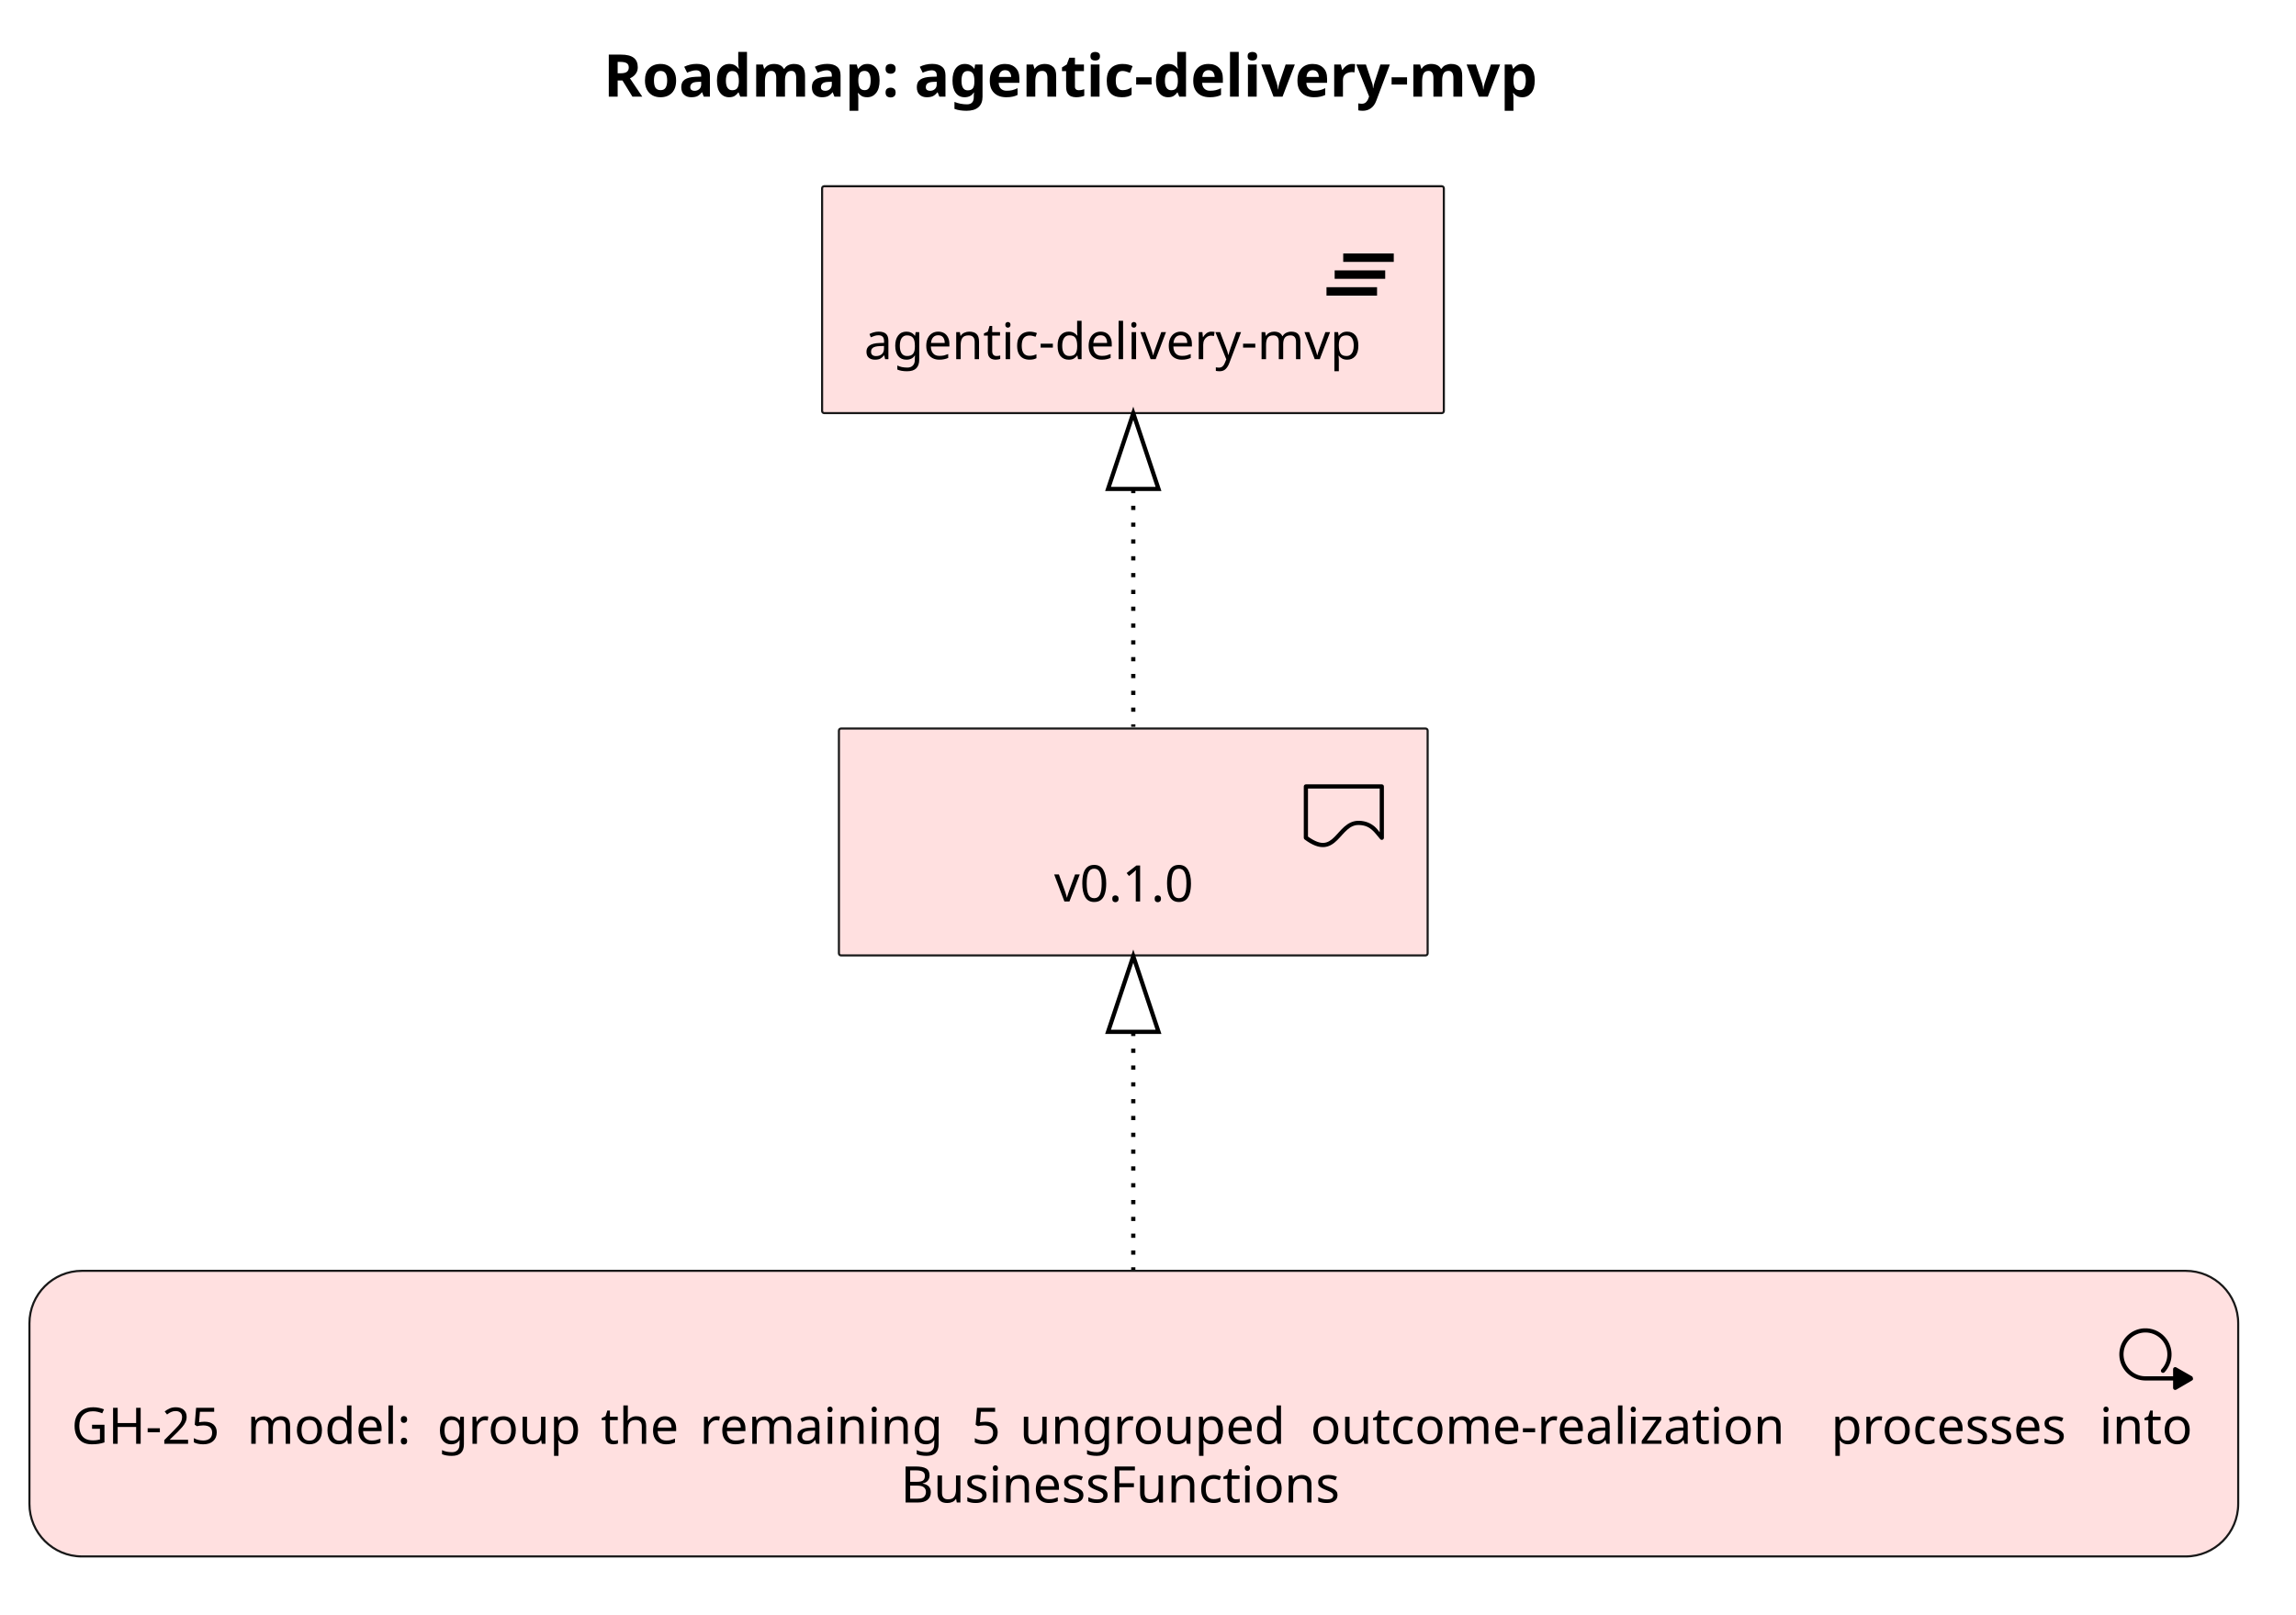
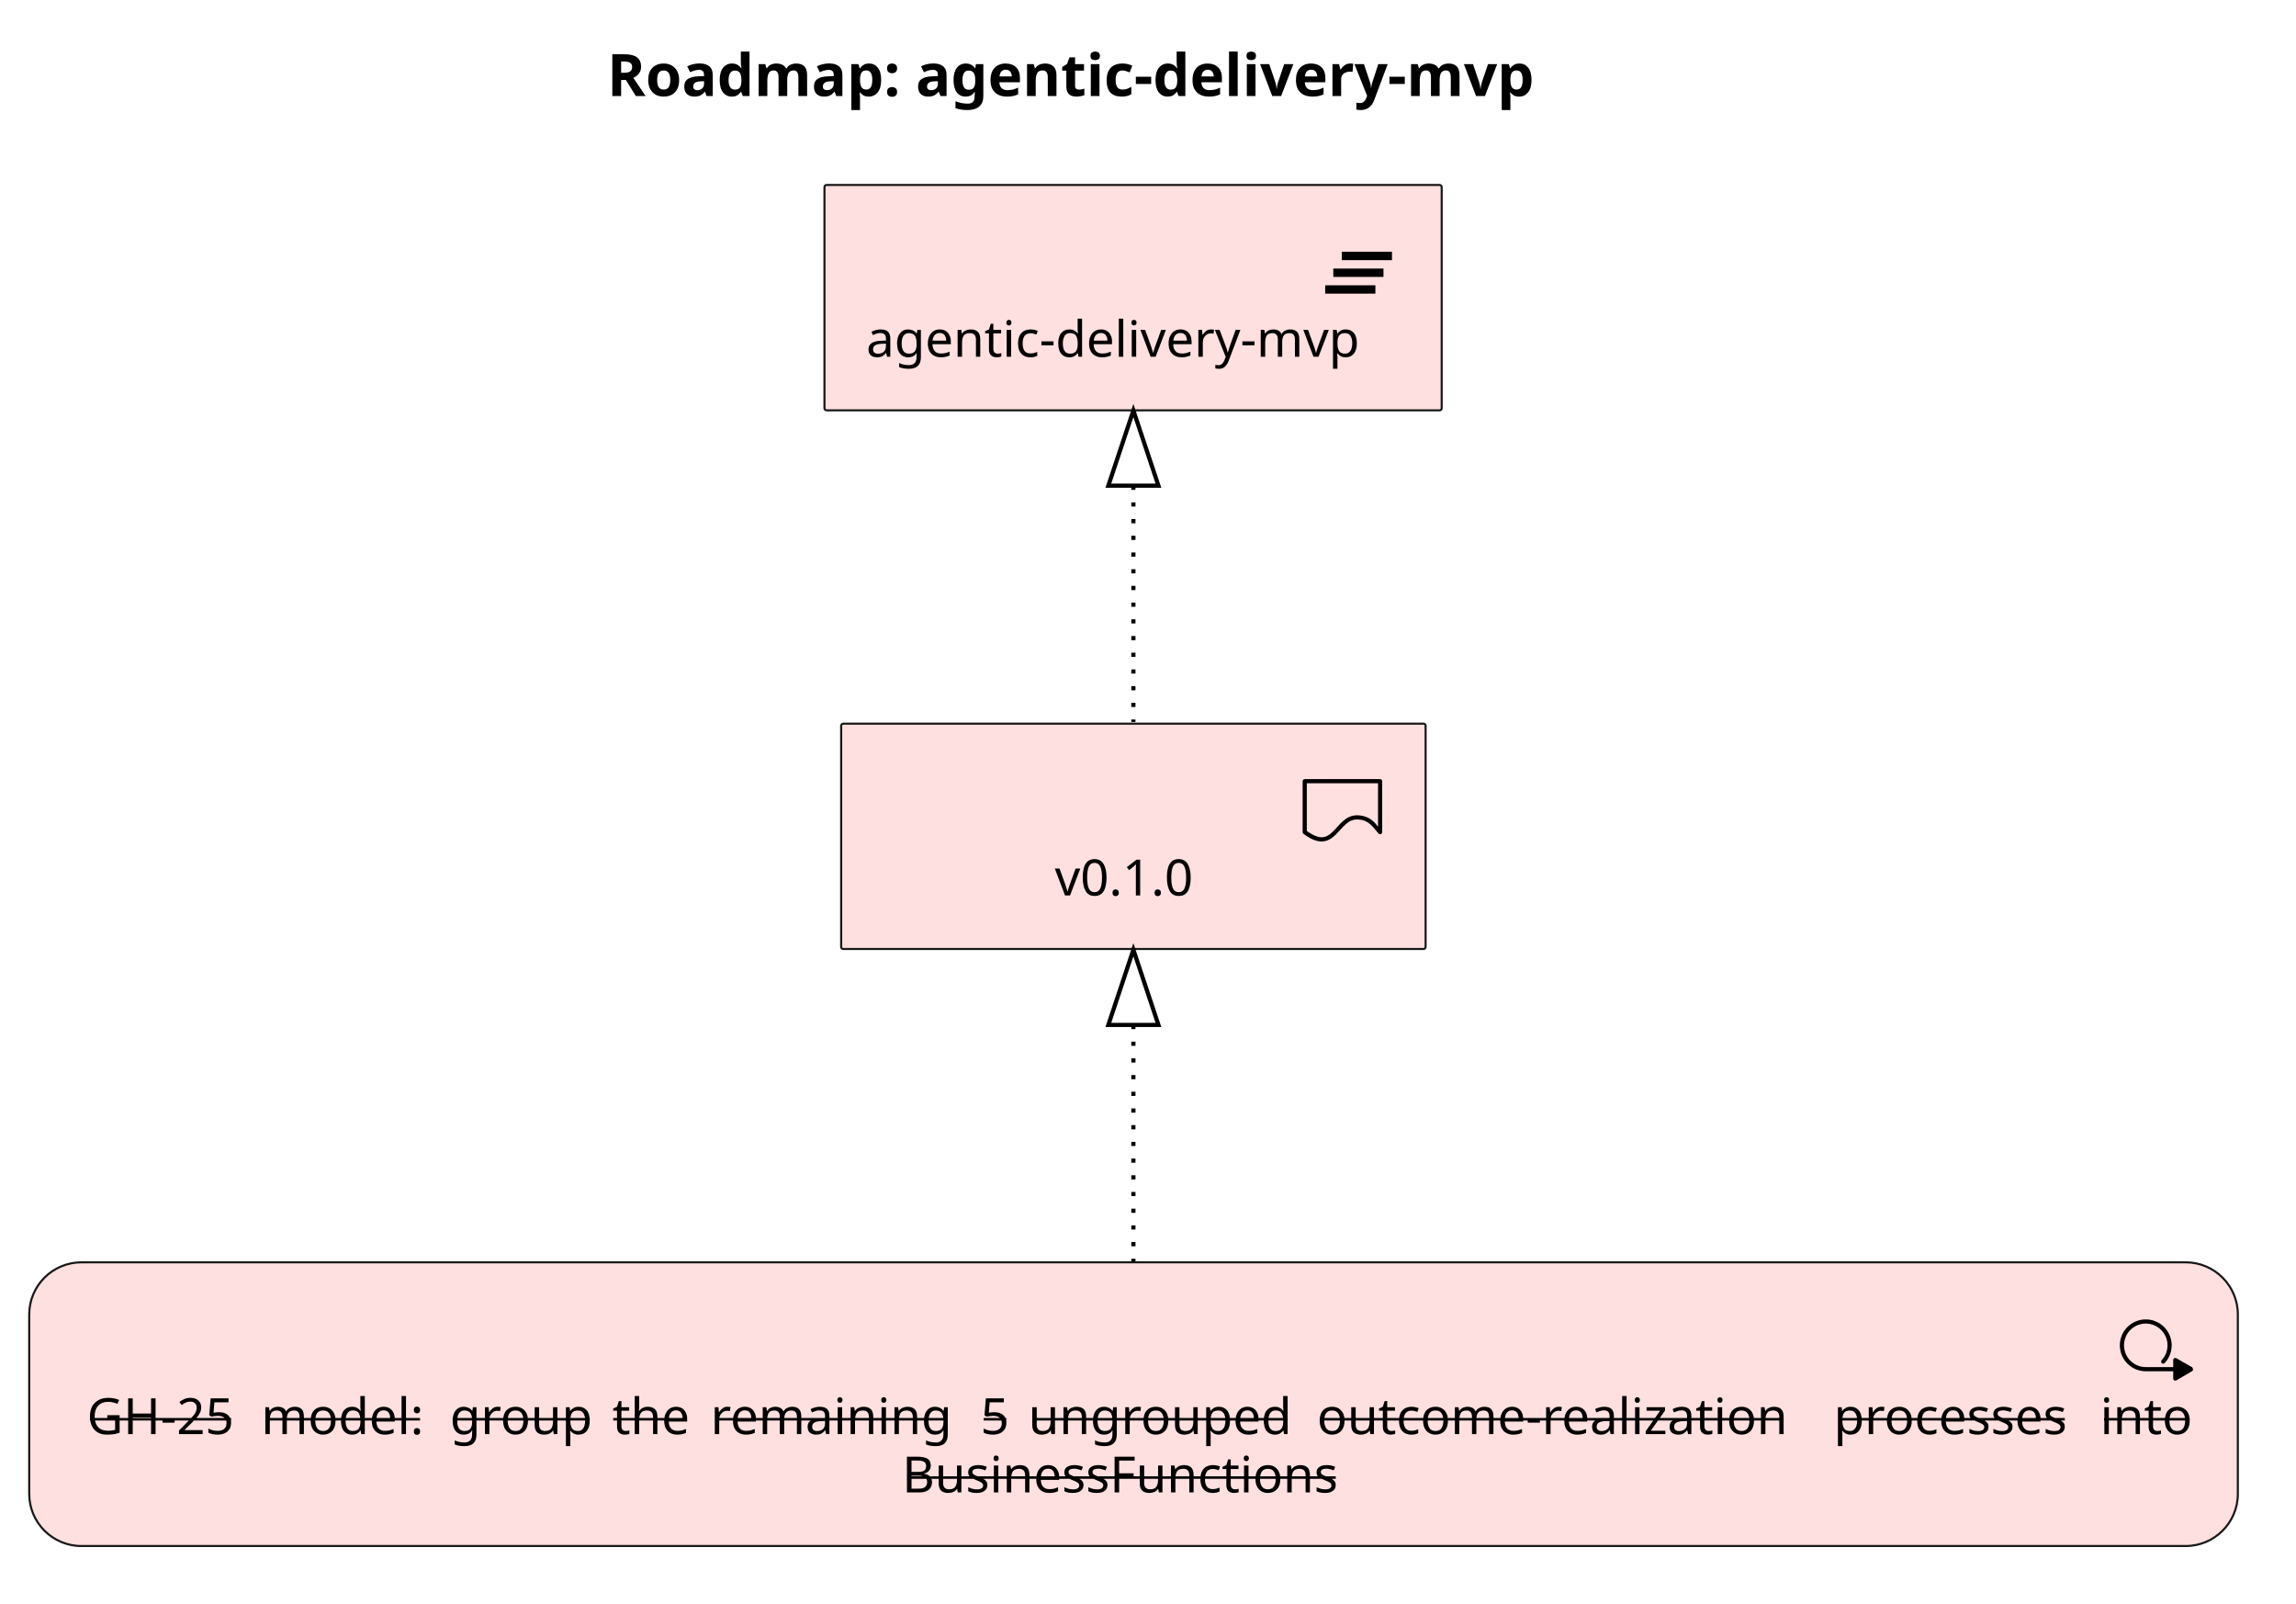
- <svg xmlns="http://www.w3.org/2000/svg" version="1.1" data-diagram-type="DESCRIPTION" style="width:546px;height:384px;background:#FFFFFF;" width="546px" height="384px" viewBox="0 0 546 384" zoomAndPan="magnify" preserveAspectRatio="none" contentStyleType="text/css">
+ <svg xmlns="http://www.w3.org/2000/svg" version="1.1" data-diagram-type="DESCRIPTION" style="width:550px;height:384px;background:#FFFFFF;" width="550px" height="384px" viewBox="0 0 550 384" zoomAndPan="magnify" preserveAspectRatio="none" contentStyleType="text/css">
  <defs />
  <g font-family="sans-serif" lengthAdjust="spacing">
    <g class="title" data-source-line="3">
-       <text x="143.507" y="22.995" fill="#000" font-size="14" textLength="252.239" font-weight="700">Roadmap: agentic-delivery-mvp</text>
+       <text x="145.415" y="22.995" fill="#000" font-size="14" textLength="252.239" font-weight="700">Roadmap: agentic-delivery-mvp</text>
    </g>
    <g class="entity" data-qualified-name="e_id314ed2487dd05b" id="ent0001" data-source-line="314">
-       <rect x="199.5" y="173.297" width="140" height="53.969" fill="#FFE0E0" style="stroke:#181818;stroke-width:0.5;" rx="0.5" ry="0.5" />
-       <path d="M310.545,186.577 A0.5,0.5 0 0 0 310.045,187.077 L310.045,199.284 A0.5,0.5 0 0 0 310.246,199.686 C312.117,201.081 313.613,201.598 314.898,201.495 C316.184,201.392 317.164,200.671 318.002,199.846 C318.84,199.022 319.573,198.076 320.381,197.374 C321.189,196.671 322.029,196.212 323.176,196.245 C324.609,196.287 325.504,196.75 326.246,197.388 C326.988,198.025 327.556,198.86 328.225,199.616 A0.5,0.5 0 0 0 329.1,199.286 C329.103,196.837 329.1,187.077 329.1,187.077 A0.5,0.5 0 0 0 328.6,186.577 M311.045,187.577 L328.1,187.577 C328.1,188.234 328.102,194.724 328.1,197.975 C327.724,197.513 327.405,197.062 326.899,196.627 C326.026,195.877 324.853,195.292 323.205,195.244 C321.765,195.203 320.638,195.824 319.725,196.617 C318.812,197.411 318.07,198.376 317.301,199.133 C316.532,199.89 315.777,200.42 314.819,200.496 C313.903,200.569 312.687,200.178 311.045,199" fill="#000" />
-       <text x="250.683" y="214.436" fill="#000" font-size="12" textLength="37.635" font-family="Verdana">v0.1.0</text>
+       <rect x="201.5" y="173.297" width="140" height="53.969" fill="#FFE0E0" style="stroke:#181818;stroke-width:0.5;" rx="0.5" ry="0.5" />
+       <path d="M312.545,186.577 A0.5,0.5 0 0 0 312.045,187.077 L312.045,199.284 A0.5,0.5 0 0 0 312.246,199.686 C314.117,201.081 315.613,201.598 316.898,201.495 C318.184,201.392 319.164,200.671 320.002,199.846 C320.84,199.022 321.573,198.076 322.381,197.374 C323.189,196.671 324.029,196.212 325.176,196.245 C326.609,196.287 327.504,196.75 328.246,197.388 C328.988,198.025 329.556,198.86 330.225,199.616 A0.5,0.5 0 0 0 331.1,199.286 C331.103,196.837 331.1,187.077 331.1,187.077 A0.5,0.5 0 0 0 330.6,186.577 M313.045,187.577 L330.1,187.577 C330.1,188.234 330.102,194.724 330.1,197.975 C329.724,197.513 329.405,197.062 328.899,196.627 C328.026,195.877 326.853,195.292 325.205,195.244 C323.765,195.203 322.638,195.824 321.725,196.617 C320.812,197.411 320.07,198.376 319.301,199.133 C318.532,199.89 317.777,200.42 316.819,200.496 C315.903,200.569 314.687,200.178 313.045,199" fill="#000" />
+       <text x="252.683" y="214.436" fill="#000" font-size="12" textLength="37.635" font-family="Verdana">v0.1.0</text>
    </g>
    <g class="entity" data-qualified-name="e_idc934b858568255" id="ent0002" data-source-line="320">
-       <rect x="195.5" y="44.297" width="147.852" height="53.969" fill="#FFE0E0" style="stroke:#181818;stroke-width:0.5;" rx="0.5" ry="0.5" />
-       <path d="M319.425,60.297 L319.425,62.297 L331.444,62.297 L331.444,60.297 M317.389,64.318 L317.389,66.318 L329.409,66.318 L329.409,64.318 M315.448,68.318 L315.448,70.319 L327.469,70.319 L327.469,68.318" fill="#000" />
-       <text x="205.5" y="85.436" fill="#000" font-size="12" textLength="127.852" font-family="Verdana">agentic-delivery-mvp</text>
+       <rect x="197.5" y="44.297" width="147.852" height="53.969" fill="#FFE0E0" style="stroke:#181818;stroke-width:0.5;" rx="0.5" ry="0.5" />
+       <path d="M321.425,60.297 L321.425,62.297 L333.444,62.297 L333.444,60.297 M319.389,64.318 L319.389,66.318 L331.409,66.318 L331.409,64.318 M317.448,68.318 L317.448,70.319 L329.469,70.319 L329.469,68.318" fill="#000" />
+       <text x="207.5" y="85.436" fill="#000" font-size="12" textLength="127.852" font-family="Verdana">agentic-delivery-mvp</text>
    </g>
    <g class="entity" data-qualified-name="e_idd1979fe2c3d35b" id="ent0003" data-source-line="311">
-       <rect x="7" y="302.297" width="525.254" height="67.938" fill="#FFE0E0" style="stroke:#181818;stroke-width:0.5;" rx="12.5" ry="12.5" />
-       <path d="M510.561,315.977 C510.299,315.961 510.036,315.962 509.772,315.98 C509.07,316.028 508.366,316.197 507.692,316.494 C504.997,317.681 503.506,320.606 504.128,323.485 C504.742,326.329 507.254,328.364 510.154,328.384 A0.5,0.5 0 0 0 510.196,328.386 L516.774,328.386 L516.774,330.13 A0.5,0.5 0 0 0 517.528,330.56 L521.364,328.318 A0.5,0.5 0 0 0 521.427,328.166 A0.5,0.5 0 0 0 521.546,328.133 A0.5,0.5 0 0 0 521.503,327.978 A0.5,0.5 0 0 0 521.402,327.607 A0.5,0.5 0 0 0 521.358,327.451 L517.522,325.263 A0.5,0.5 0 0 0 516.774,325.697 L516.774,327.386 L510.299,327.386 A0.5,0.5 0 0 0 510.249,327.384 C507.773,327.409 505.627,325.696 505.104,323.275 C504.582,320.854 505.83,318.407 508.096,317.408 C510.363,316.409 513.01,317.141 514.444,319.16 C515.878,321.179 515.696,323.919 514.007,325.73 A0.5,0.5 0 0 0 514.03,326.437 A0.5,0.5 0 0 0 514.737,326.412 C516.747,324.258 516.966,320.981 515.261,318.58 C514.142,317.004 512.393,316.086 510.561,315.977" fill="#000" />
-       <text x="17" y="343.436" fill="#000" font-size="12" textLength="37.922" font-family="Verdana">GH-25</text>
-       <text x="54.922" y="343.436" fill="#000" font-size="12" font-family="Verdana"> </text>
-       <text x="58.736" y="343.436" fill="#000" font-size="12" textLength="41.408" font-family="Verdana">model:</text>
-       <text x="100.145" y="343.436" fill="#000" font-size="12" font-family="Verdana"> </text>
-       <text x="103.959" y="343.436" fill="#000" font-size="12" textLength="35.115" font-family="Verdana">group</text>
-       <text x="139.074" y="343.436" fill="#000" font-size="12" font-family="Verdana"> </text>
-       <text x="142.889" y="343.436" fill="#000" font-size="12" textLength="19.693" font-family="Verdana">the</text>
-       <text x="162.582" y="343.436" fill="#000" font-size="12" font-family="Verdana"> </text>
-       <text x="166.396" y="343.436" fill="#000" font-size="12" textLength="60.855" font-family="Verdana">remaining</text>
-       <text x="227.252" y="343.436" fill="#000" font-size="12" font-family="Verdana"> </text>
-       <text x="231.066" y="343.436" fill="#000" font-size="12" font-family="Verdana">5</text>
-       <text x="238.701" y="343.436" fill="#000" font-size="12" font-family="Verdana"> </text>
-       <text x="242.516" y="343.436" fill="#000" font-size="12" textLength="65.326" font-family="Verdana">ungrouped</text>
-       <text x="307.842" y="343.436" fill="#000" font-size="12" font-family="Verdana"> </text>
-       <text x="311.656" y="343.436" fill="#000" font-size="12" textLength="119.971" font-family="Verdana">outcome-realization</text>
-       <text x="431.627" y="343.436" fill="#000" font-size="12" font-family="Verdana"> </text>
-       <text x="435.441" y="343.436" fill="#000" font-size="12" textLength="60.012" font-family="Verdana">processes</text>
-       <text x="495.453" y="343.436" fill="#000" font-size="12" font-family="Verdana"> </text>
-       <text x="499.268" y="343.436" fill="#000" font-size="12" textLength="22.986" font-family="Verdana">into</text>
-       <text x="214.194" y="357.404" fill="#000" font-size="12" textLength="110.865" font-family="Verdana">BusinessFunctions</text>
+       <rect x="7" y="302.297" width="529.068" height="67.938" fill="#FFE0E0" style="stroke:#181818;stroke-width:0.5;" rx="12.5" ry="12.5" />
+       <path d="M514.375,315.977 C514.114,315.961 513.85,315.962 513.587,315.98 C512.884,316.028 512.181,316.197 511.507,316.494 C508.812,317.681 507.321,320.606 507.942,323.485 C508.556,326.329 511.068,328.364 513.969,328.384 A0.5,0.5 0 0 0 514.011,328.386 L520.589,328.386 L520.589,330.13 A0.5,0.5 0 0 0 521.343,330.56 L525.179,328.318 A0.5,0.5 0 0 0 525.241,328.166 A0.5,0.5 0 0 0 525.36,328.133 A0.5,0.5 0 0 0 525.317,327.978 A0.5,0.5 0 0 0 525.216,327.607 A0.5,0.5 0 0 0 525.173,327.451 L521.337,325.263 A0.5,0.5 0 0 0 520.589,325.697 L520.589,327.386 L514.114,327.386 A0.5,0.5 0 0 0 514.064,327.384 C511.587,327.409 509.441,325.696 508.919,323.275 C508.396,320.854 509.645,318.407 511.911,317.408 C514.177,316.409 516.825,317.141 518.259,319.16 C519.693,321.179 519.511,323.919 517.821,325.73 A0.5,0.5 0 0 0 517.845,326.437 A0.5,0.5 0 0 0 518.552,326.412 C520.561,324.258 520.781,320.981 519.075,318.58 C517.956,317.004 516.207,316.086 514.375,315.977" fill="#000" />
+       <text x="17" y="343.436" fill="#000" font-size="12" font-family="Verdana"> </text>
+       <text x="20.814" y="343.436" fill="#000" font-size="12" textLength="37.922" text-decoration="line-through" font-family="Verdana">GH-25</text>
+       <text x="58.736" y="343.436" fill="#000" font-size="12" text-decoration="line-through" font-family="Verdana"> </text>
+       <text x="62.551" y="343.436" fill="#000" font-size="12" textLength="41.408" text-decoration="line-through" font-family="Verdana">model:</text>
+       <text x="103.959" y="343.436" fill="#000" font-size="12" text-decoration="line-through" font-family="Verdana"> </text>
+       <text x="107.773" y="343.436" fill="#000" font-size="12" textLength="35.115" text-decoration="line-through" font-family="Verdana">group</text>
+       <text x="142.889" y="343.436" fill="#000" font-size="12" text-decoration="line-through" font-family="Verdana"> </text>
+       <text x="146.703" y="343.436" fill="#000" font-size="12" textLength="19.693" text-decoration="line-through" font-family="Verdana">the</text>
+       <text x="166.396" y="343.436" fill="#000" font-size="12" text-decoration="line-through" font-family="Verdana"> </text>
+       <text x="170.211" y="343.436" fill="#000" font-size="12" textLength="60.855" text-decoration="line-through" font-family="Verdana">remaining</text>
+       <text x="231.066" y="343.436" fill="#000" font-size="12" text-decoration="line-through" font-family="Verdana"> </text>
+       <text x="234.881" y="343.436" fill="#000" font-size="12" text-decoration="line-through" font-family="Verdana">5</text>
+       <text x="242.516" y="343.436" fill="#000" font-size="12" text-decoration="line-through" font-family="Verdana"> </text>
+       <text x="246.33" y="343.436" fill="#000" font-size="12" textLength="65.326" text-decoration="line-through" font-family="Verdana">ungrouped</text>
+       <text x="311.656" y="343.436" fill="#000" font-size="12" text-decoration="line-through" font-family="Verdana"> </text>
+       <text x="315.471" y="343.436" fill="#000" font-size="12" textLength="119.971" text-decoration="line-through" font-family="Verdana">outcome-realization</text>
+       <text x="435.441" y="343.436" fill="#000" font-size="12" text-decoration="line-through" font-family="Verdana"> </text>
+       <text x="439.256" y="343.436" fill="#000" font-size="12" textLength="60.012" text-decoration="line-through" font-family="Verdana">processes</text>
+       <text x="499.268" y="343.436" fill="#000" font-size="12" text-decoration="line-through" font-family="Verdana"> </text>
+       <text x="503.082" y="343.436" fill="#000" font-size="12" textLength="22.986" text-decoration="line-through" font-family="Verdana">into</text>
+       <text x="216.102" y="357.404" fill="#000" font-size="12" textLength="110.865" text-decoration="line-through" font-family="Verdana">BusinessFunctions</text>
    </g>
    <g class="link" data-entity-1="ent0002" data-entity-2="ent0001" id="lnk5" data-source-line="349" data-link-type="extension">
-       <path d="M269.5,116.307 C269.5,138.077 269.5,151.007 269.5,172.887" style="stroke:#000;stroke-width:1;stroke-dasharray:1,3;" fill="none" id="e_idc934b858568255-backto-e_id314ed2487dd05b" />
-       <polygon points="269.5,98.307,263.5,116.307,275.5,116.307,269.5,98.307" fill="none" style="stroke:#000;stroke-width:1;stroke-linejoin:miter;stroke-miterlimit:10;" />
-       <text x="270.5" y="140.436" fill="#000" font-size="12" font-family="Verdana"> </text>
+       <path d="M271.5,116.307 C271.5,138.077 271.5,151.007 271.5,172.887" style="stroke:#000;stroke-width:1;stroke-dasharray:1,3;" fill="none" id="e_idc934b858568255-backto-e_id314ed2487dd05b" />
+       <polygon points="271.5,98.307,265.5,116.307,277.5,116.307,271.5,98.307" fill="none" style="stroke:#000;stroke-width:1;stroke-linejoin:miter;stroke-miterlimit:10;" />
+       <text x="272.5" y="140.436" fill="#000" font-size="12" font-family="Verdana"> </text>
    </g>
    <g class="link" data-entity-1="ent0001" data-entity-2="ent0003" id="lnk7" data-source-line="349" data-link-type="extension">
-       <path d="M269.5,245.447 C269.5,266.777 269.5,279.037 269.5,302.067" style="stroke:#000;stroke-width:1;stroke-dasharray:1,3;" fill="none" id="e_id314ed2487dd05b-backto-e_idd1979fe2c3d35b" />
-       <polygon points="269.5,227.447,263.5,245.447,275.5,245.447,269.5,227.447" fill="none" style="stroke:#000;stroke-width:1;stroke-linejoin:miter;stroke-miterlimit:10;" />
-       <text x="270.5" y="269.436" fill="#000" font-size="12" font-family="Verdana"> </text>
+       <path d="M271.5,245.447 C271.5,266.777 271.5,279.037 271.5,302.067" style="stroke:#000;stroke-width:1;stroke-dasharray:1,3;" fill="none" id="e_id314ed2487dd05b-backto-e_idd1979fe2c3d35b" />
+       <polygon points="271.5,227.447,265.5,245.447,277.5,245.447,271.5,227.447" fill="none" style="stroke:#000;stroke-width:1;stroke-linejoin:miter;stroke-miterlimit:10;" />
+       <text x="272.5" y="269.436" fill="#000" font-size="12" font-family="Verdana"> </text>
    </g>
  </g>
</svg>
